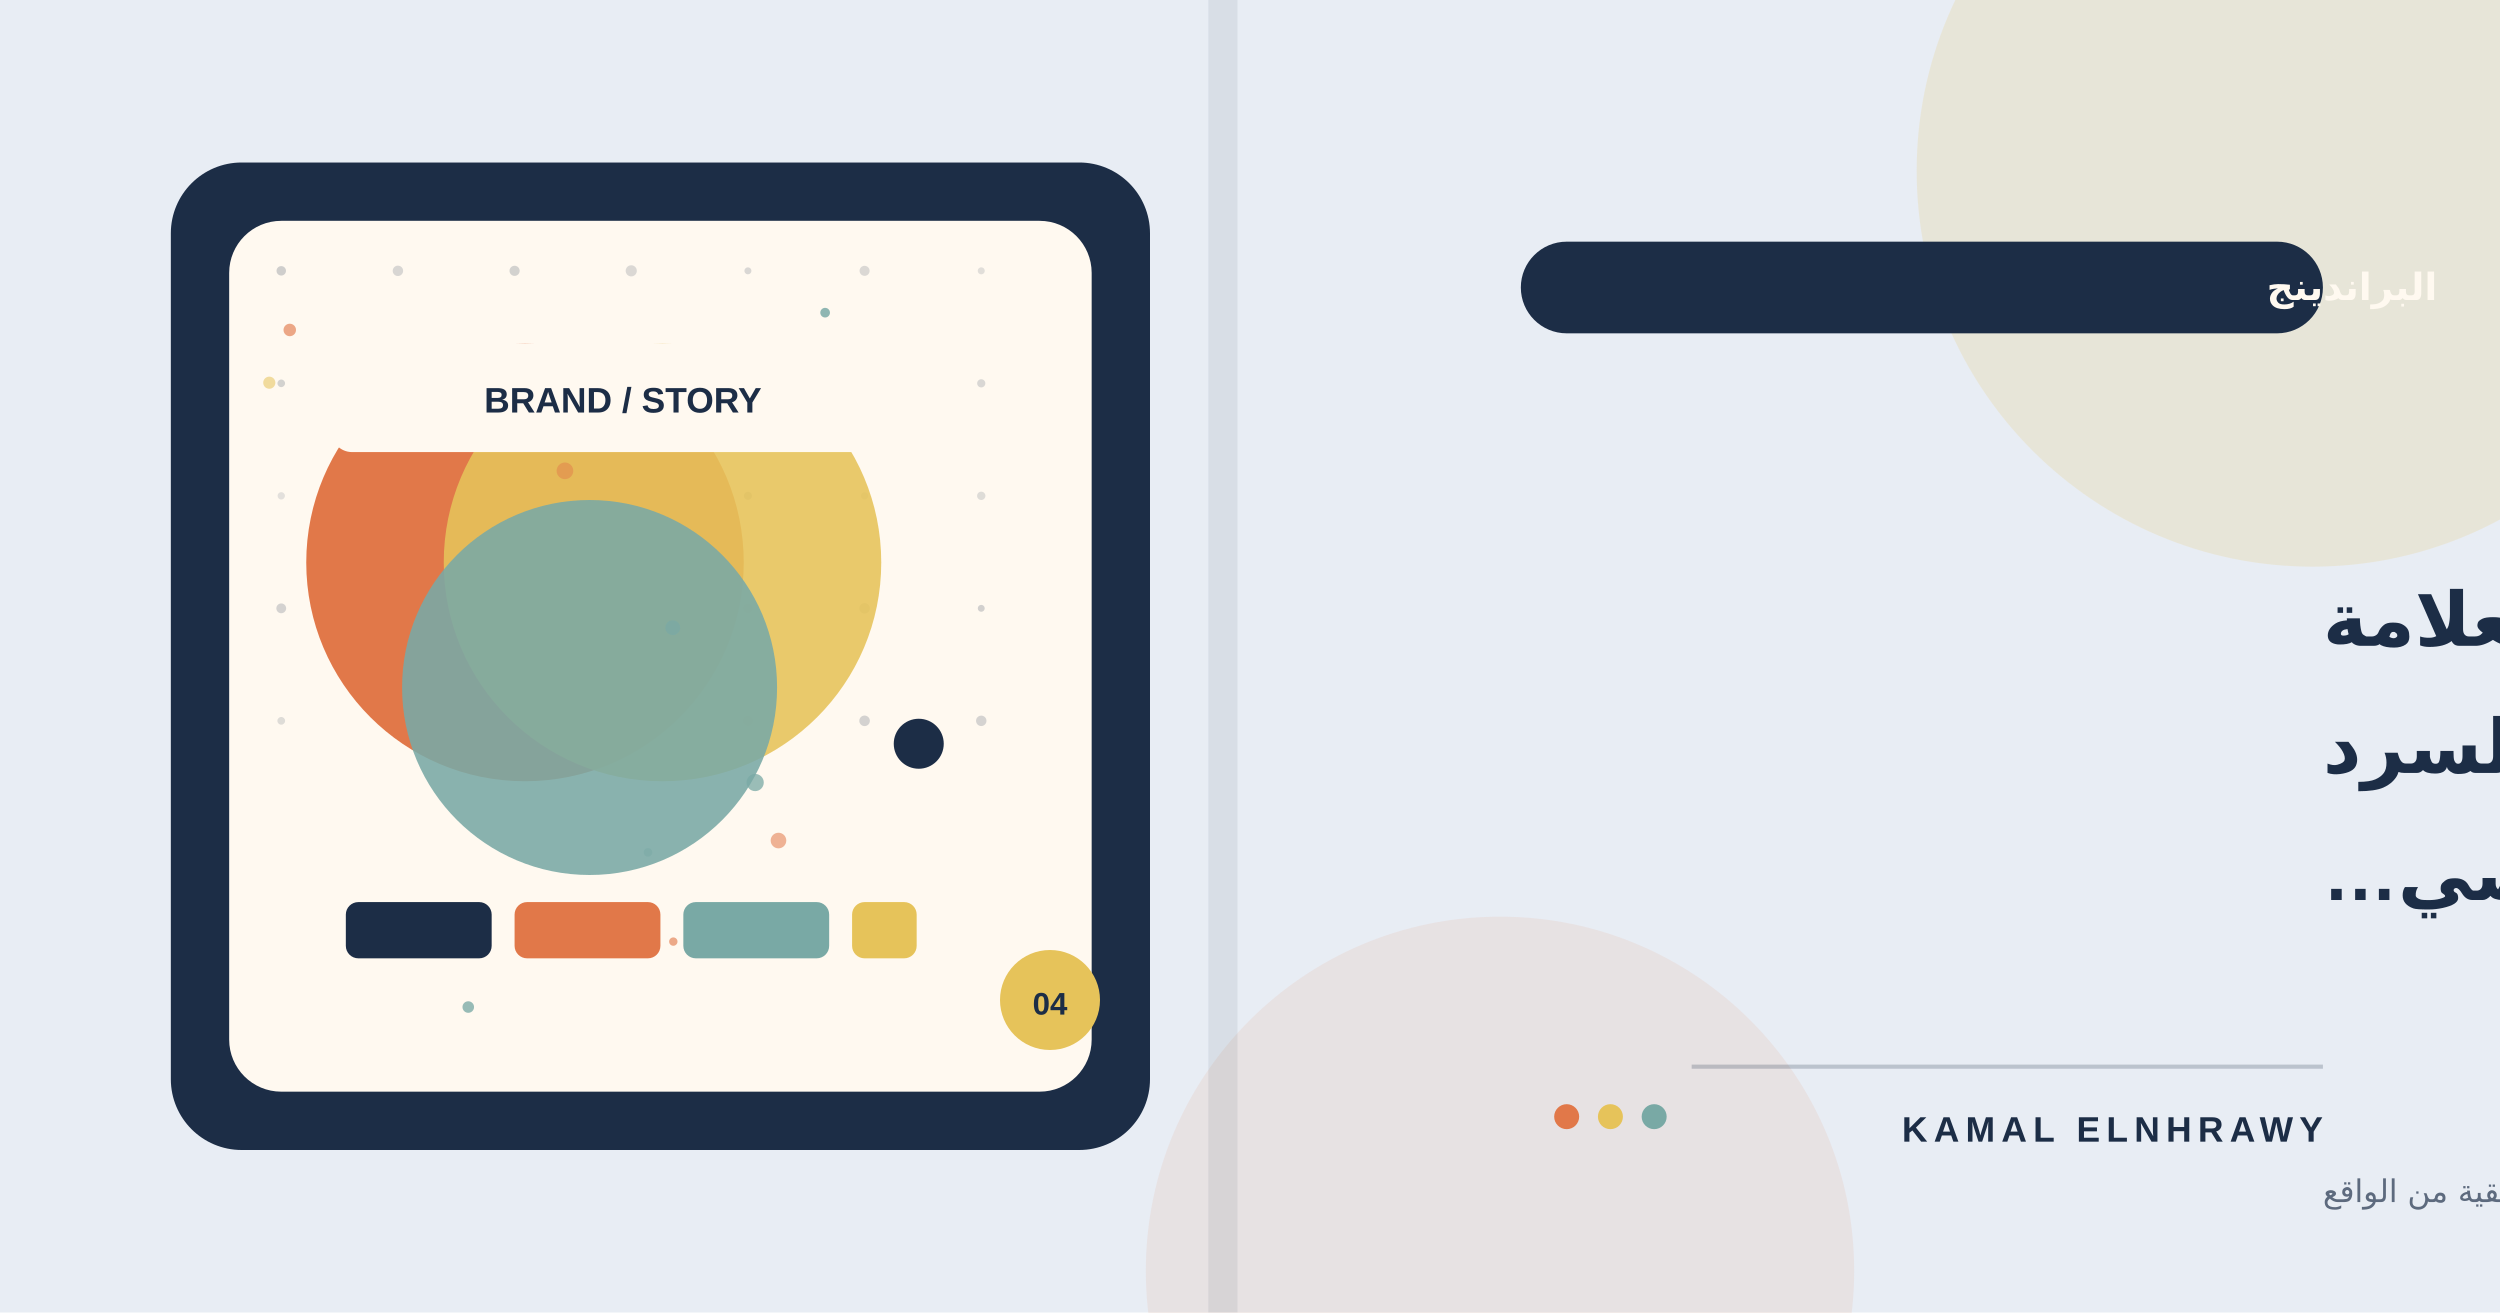
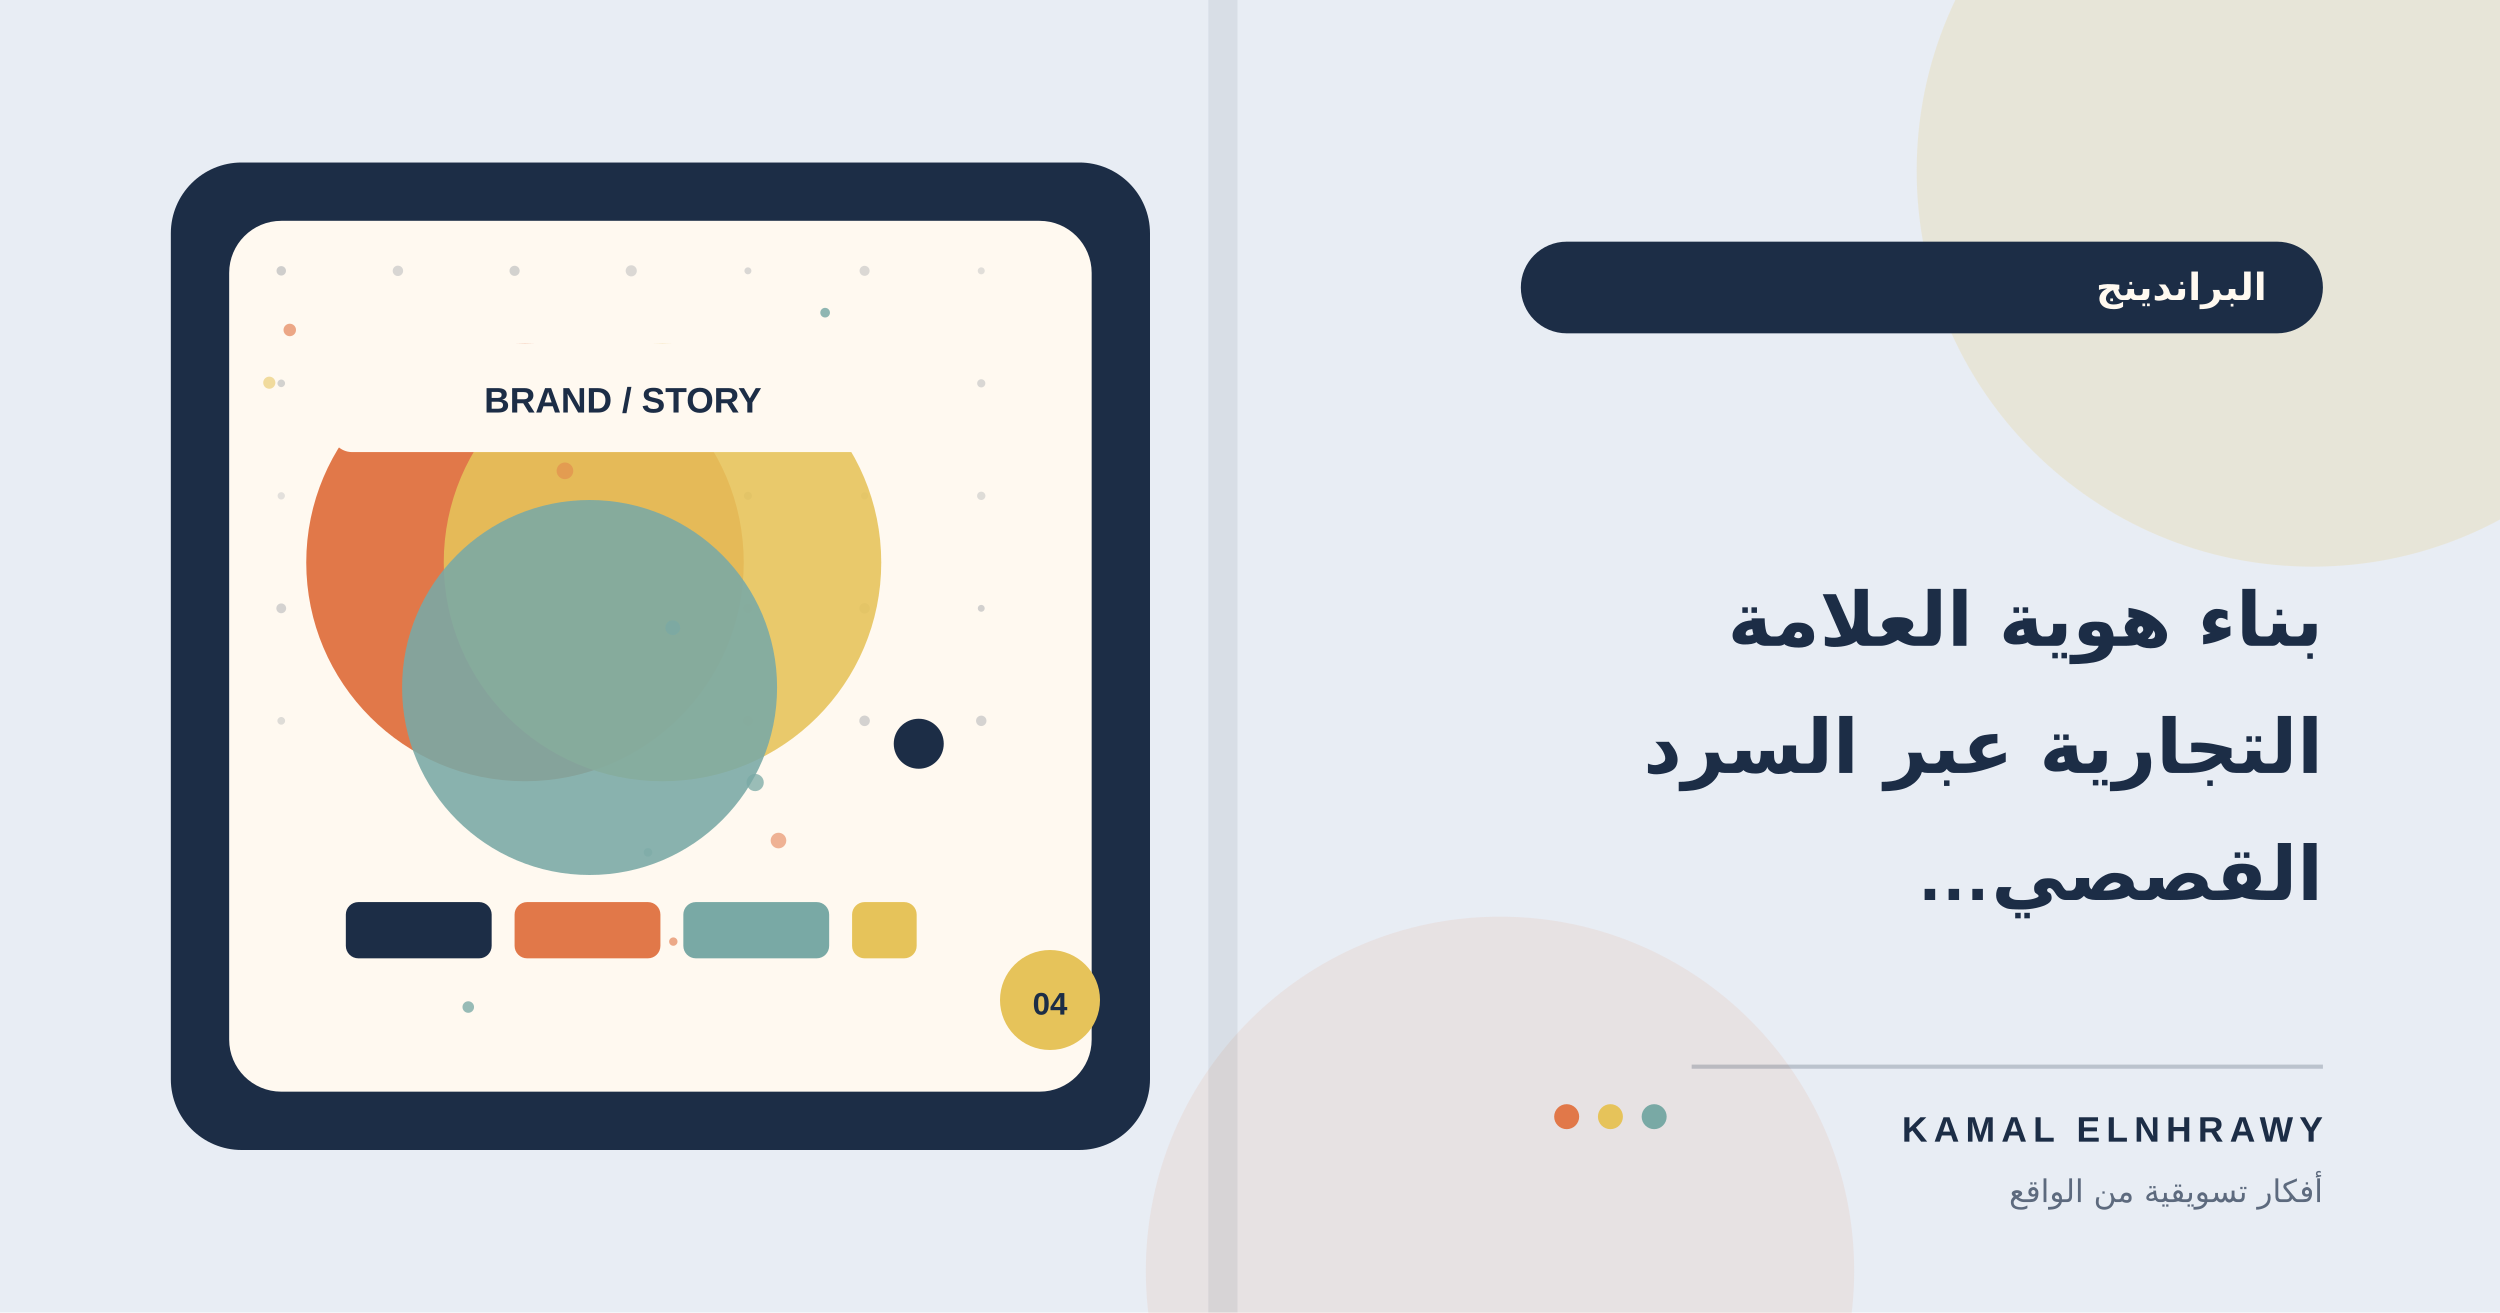
<svg xmlns="http://www.w3.org/2000/svg" width="1200" height="630" viewBox="0 0 1200 630" role="img" aria-labelledby="title desc">
  <rect width="1200" height="630" fill="#E8EDF4" />
  <circle cx="1110" cy="82" r="190" fill="#E6C35A" opacity="0.18" />
  <circle cx="720" cy="610" r="170" fill="#E17849" opacity="0.10" />
  <path d="M580 0 H594 V630 H580 Z" fill="#1C2D46" opacity="0.08" />
  <g>
    <rect x="82" y="78" width="470" height="474" rx="34" fill="#1C2D46" />
    <rect x="110" y="106" width="414" height="418" rx="25" fill="#FFF9F0" />
    <circle cx="135" cy="130" r="2.273" fill="#1C2D46" opacity="0.211" />
    <circle cx="135" cy="184" r="1.824" fill="#1C2D46" opacity="0.194" />
    <circle cx="135" cy="238" r="1.769" fill="#1C2D46" opacity="0.124" />
    <circle cx="135" cy="292" r="2.358" fill="#1C2D46" opacity="0.191" />
    <circle cx="135" cy="346" r="1.851" fill="#1C2D46" opacity="0.147" />
    <circle cx="191" cy="130" r="2.496" fill="#1C2D46" opacity="0.174" />
    <circle cx="191" cy="184" r="2.352" fill="#1C2D46" opacity="0.13" />
    <circle cx="191" cy="238" r="2.405" fill="#1C2D46" opacity="0.128" />
    <circle cx="191" cy="292" r="1.762" fill="#1C2D46" opacity="0.203" />
    <circle cx="191" cy="346" r="1.968" fill="#1C2D46" opacity="0.209" />
    <circle cx="247" cy="130" r="2.438" fill="#1C2D46" opacity="0.193" />
    <circle cx="247" cy="184" r="2.69" fill="#1C2D46" opacity="0.155" />
    <circle cx="247" cy="238" r="2.323" fill="#1C2D46" opacity="0.172" />
    <circle cx="247" cy="292" r="1.89" fill="#1C2D46" opacity="0.187" />
    <circle cx="247" cy="346" r="2.512" fill="#1C2D46" opacity="0.127" />
    <circle cx="303" cy="130" r="2.676" fill="#1C2D46" opacity="0.164" />
    <circle cx="303" cy="184" r="2.71" fill="#1C2D46" opacity="0.161" />
    <circle cx="303" cy="238" r="2.3" fill="#1C2D46" opacity="0.167" />
    <circle cx="303" cy="292" r="2.533" fill="#1C2D46" opacity="0.172" />
    <circle cx="303" cy="346" r="2.187" fill="#1C2D46" opacity="0.205" />
    <circle cx="359" cy="130" r="1.683" fill="#1C2D46" opacity="0.17" />
    <circle cx="359" cy="184" r="1.619" fill="#1C2D46" opacity="0.178" />
    <circle cx="359" cy="238" r="1.95" fill="#1C2D46" opacity="0.212" />
    <circle cx="359" cy="292" r="2.191" fill="#1C2D46" opacity="0.143" />
    <circle cx="359" cy="346" r="2.286" fill="#1C2D46" opacity="0.19" />
    <circle cx="415" cy="130" r="2.412" fill="#1C2D46" opacity="0.164" />
    <circle cx="415" cy="184" r="2.484" fill="#1C2D46" opacity="0.19" />
    <circle cx="415" cy="238" r="1.753" fill="#1C2D46" opacity="0.15" />
    <circle cx="415" cy="292" r="2.521" fill="#1C2D46" opacity="0.196" />
    <circle cx="415" cy="346" r="2.537" fill="#1C2D46" opacity="0.19" />
    <circle cx="471" cy="130" r="1.693" fill="#1C2D46" opacity="0.133" />
    <circle cx="471" cy="184" r="1.965" fill="#1C2D46" opacity="0.169" />
    <circle cx="471" cy="238" r="1.997" fill="#1C2D46" opacity="0.148" />
    <circle cx="471" cy="292" r="1.663" fill="#1C2D46" opacity="0.202" />
    <circle cx="471" cy="346" r="2.504" fill="#1C2D46" opacity="0.187" />
    <circle cx="252" cy="270" r="105" fill="#E17849" />
    <circle cx="318" cy="270" r="105" fill="#E6C35A" opacity="0.88" />
    <circle cx="283" cy="330" r="90" fill="#79A9A5" opacity="0.88" />
    <rect x="159" y="165" width="280" height="52" rx="10" fill="#FFF9F0" />
    <text x="299" y="198" font-family="Arial, sans-serif" font-size="17" font-weight="700" fill="#1C2D46" text-anchor="middle">BRAND / STORY</text>
    <rect x="166" y="433" width="70" height="27" rx="6" fill="#1C2D46" />
    <rect x="247" y="433" width="70" height="27" rx="6" fill="#E17849" />
    <rect x="328" y="433" width="70" height="27" rx="6" fill="#79A9A5" />
    <rect x="409" y="433" width="31" height="27" rx="6" fill="#E6C35A" />
    <circle cx="441" cy="357" r="23" fill="#FFF9F0" />
    <circle cx="441" cy="357" r="12" fill="#1C2D46" />
    <circle cx="396.058" cy="150.082" r="2.32" fill="#79A9A5" opacity="0.834" />
    <circle cx="224.767" cy="483.382" r="2.775" fill="#79A9A5" opacity="0.775" />
    <circle cx="271.168" cy="226.001" r="4.002" fill="#E17849" opacity="0.46" />
    <circle cx="139.088" cy="158.383" r="2.999" fill="#E17849" opacity="0.636" />
    <circle cx="323.19" cy="451.967" r="2.008" fill="#E17849" opacity="0.62" />
    <circle cx="129.259" cy="183.697" r="2.915" fill="#E6C35A" opacity="0.548" />
    <circle cx="362.474" cy="375.611" r="4.136" fill="#79A9A5" opacity="0.752" />
    <circle cx="311.034" cy="409.142" r="2.061" fill="#79A9A5" opacity="0.52" />
    <circle cx="322.924" cy="301.297" r="3.534" fill="#79A9A5" opacity="0.742" />
    <circle cx="373.67" cy="403.464" r="3.749" fill="#E17849" opacity="0.549" />
    <circle cx="504" cy="480" r="24" fill="#E6C35A" />
    <text x="504" y="487" font-family="Arial, sans-serif" font-size="15" font-weight="700" fill="#1C2D46" text-anchor="middle">04</text>
  </g>
  <rect x="730" y="116" width="385" height="44" rx="22" fill="#1C2D46" />
-   <text x="1088" y="144" text-anchor="end" direction="rtl" unicode-bidi="plaintext" font-family="Arial, sans-serif" font-size="18" font-weight="700" fill="#FFF9F0">البراندينج</text>
-   <text x="1115" y="310" text-anchor="end" direction="rtl" unicode-bidi="plaintext" font-family="Arial, sans-serif" font-size="36" font-weight="700" fill="#1C2D46">بناء هوية العلامة</text>
-   <text x="1115" y="371" text-anchor="end" direction="rtl" unicode-bidi="plaintext" font-family="Arial, sans-serif" font-size="36" font-weight="700" fill="#1C2D46">التجارية عبر السرد</text>
-   <text x="1115" y="432" text-anchor="end" direction="rtl" unicode-bidi="plaintext" font-family="Arial, sans-serif" font-size="36" font-weight="700" fill="#1C2D46">القصصي…</text>
+   <text x="1088" y="144" text-anchor="start" direction="rtl" unicode-bidi="plaintext" font-family="Arial, sans-serif" font-size="18" font-weight="700" fill="#FFF9F0">البراندينج</text>
+   <text x="1115" y="310" text-anchor="start" direction="rtl" unicode-bidi="plaintext" font-family="Arial, sans-serif" font-size="36" font-weight="700" fill="#1C2D46">بناء هوية العلامة</text>
+   <text x="1115" y="371" text-anchor="start" direction="rtl" unicode-bidi="plaintext" font-family="Arial, sans-serif" font-size="36" font-weight="700" fill="#1C2D46">التجارية عبر السرد</text>
+   <text x="1115" y="432" text-anchor="start" direction="rtl" unicode-bidi="plaintext" font-family="Arial, sans-serif" font-size="36" font-weight="700" fill="#1C2D46">القصصي…</text>
  <line x1="812" y1="512" x2="1115" y2="512" stroke="#1C2D46" stroke-width="2" opacity="0.22" />
  <text x="1115" y="548" text-anchor="end" font-family="Arial, sans-serif" font-size="17" font-weight="700" letter-spacing="3" fill="#1C2D46">KAMAL ELNHRAWY</text>
-   <text x="1115" y="577" text-anchor="end" direction="rtl" unicode-bidi="plaintext" font-family="Arial, sans-serif" font-size="15" fill="#1C2D46" opacity="0.68">أفكار تسويقية من الواقع</text>
+   <text x="1115" y="577" text-anchor="start" direction="rtl" unicode-bidi="plaintext" font-family="Arial, sans-serif" font-size="15" fill="#1C2D46" opacity="0.68">أفكار تسويقية من الواقع</text>
  <circle cx="752" cy="536" r="6" fill="#E17849" />
  <circle cx="773" cy="536" r="6" fill="#E6C35A" />
  <circle cx="794" cy="536" r="6" fill="#79A9A5" />
</svg>
